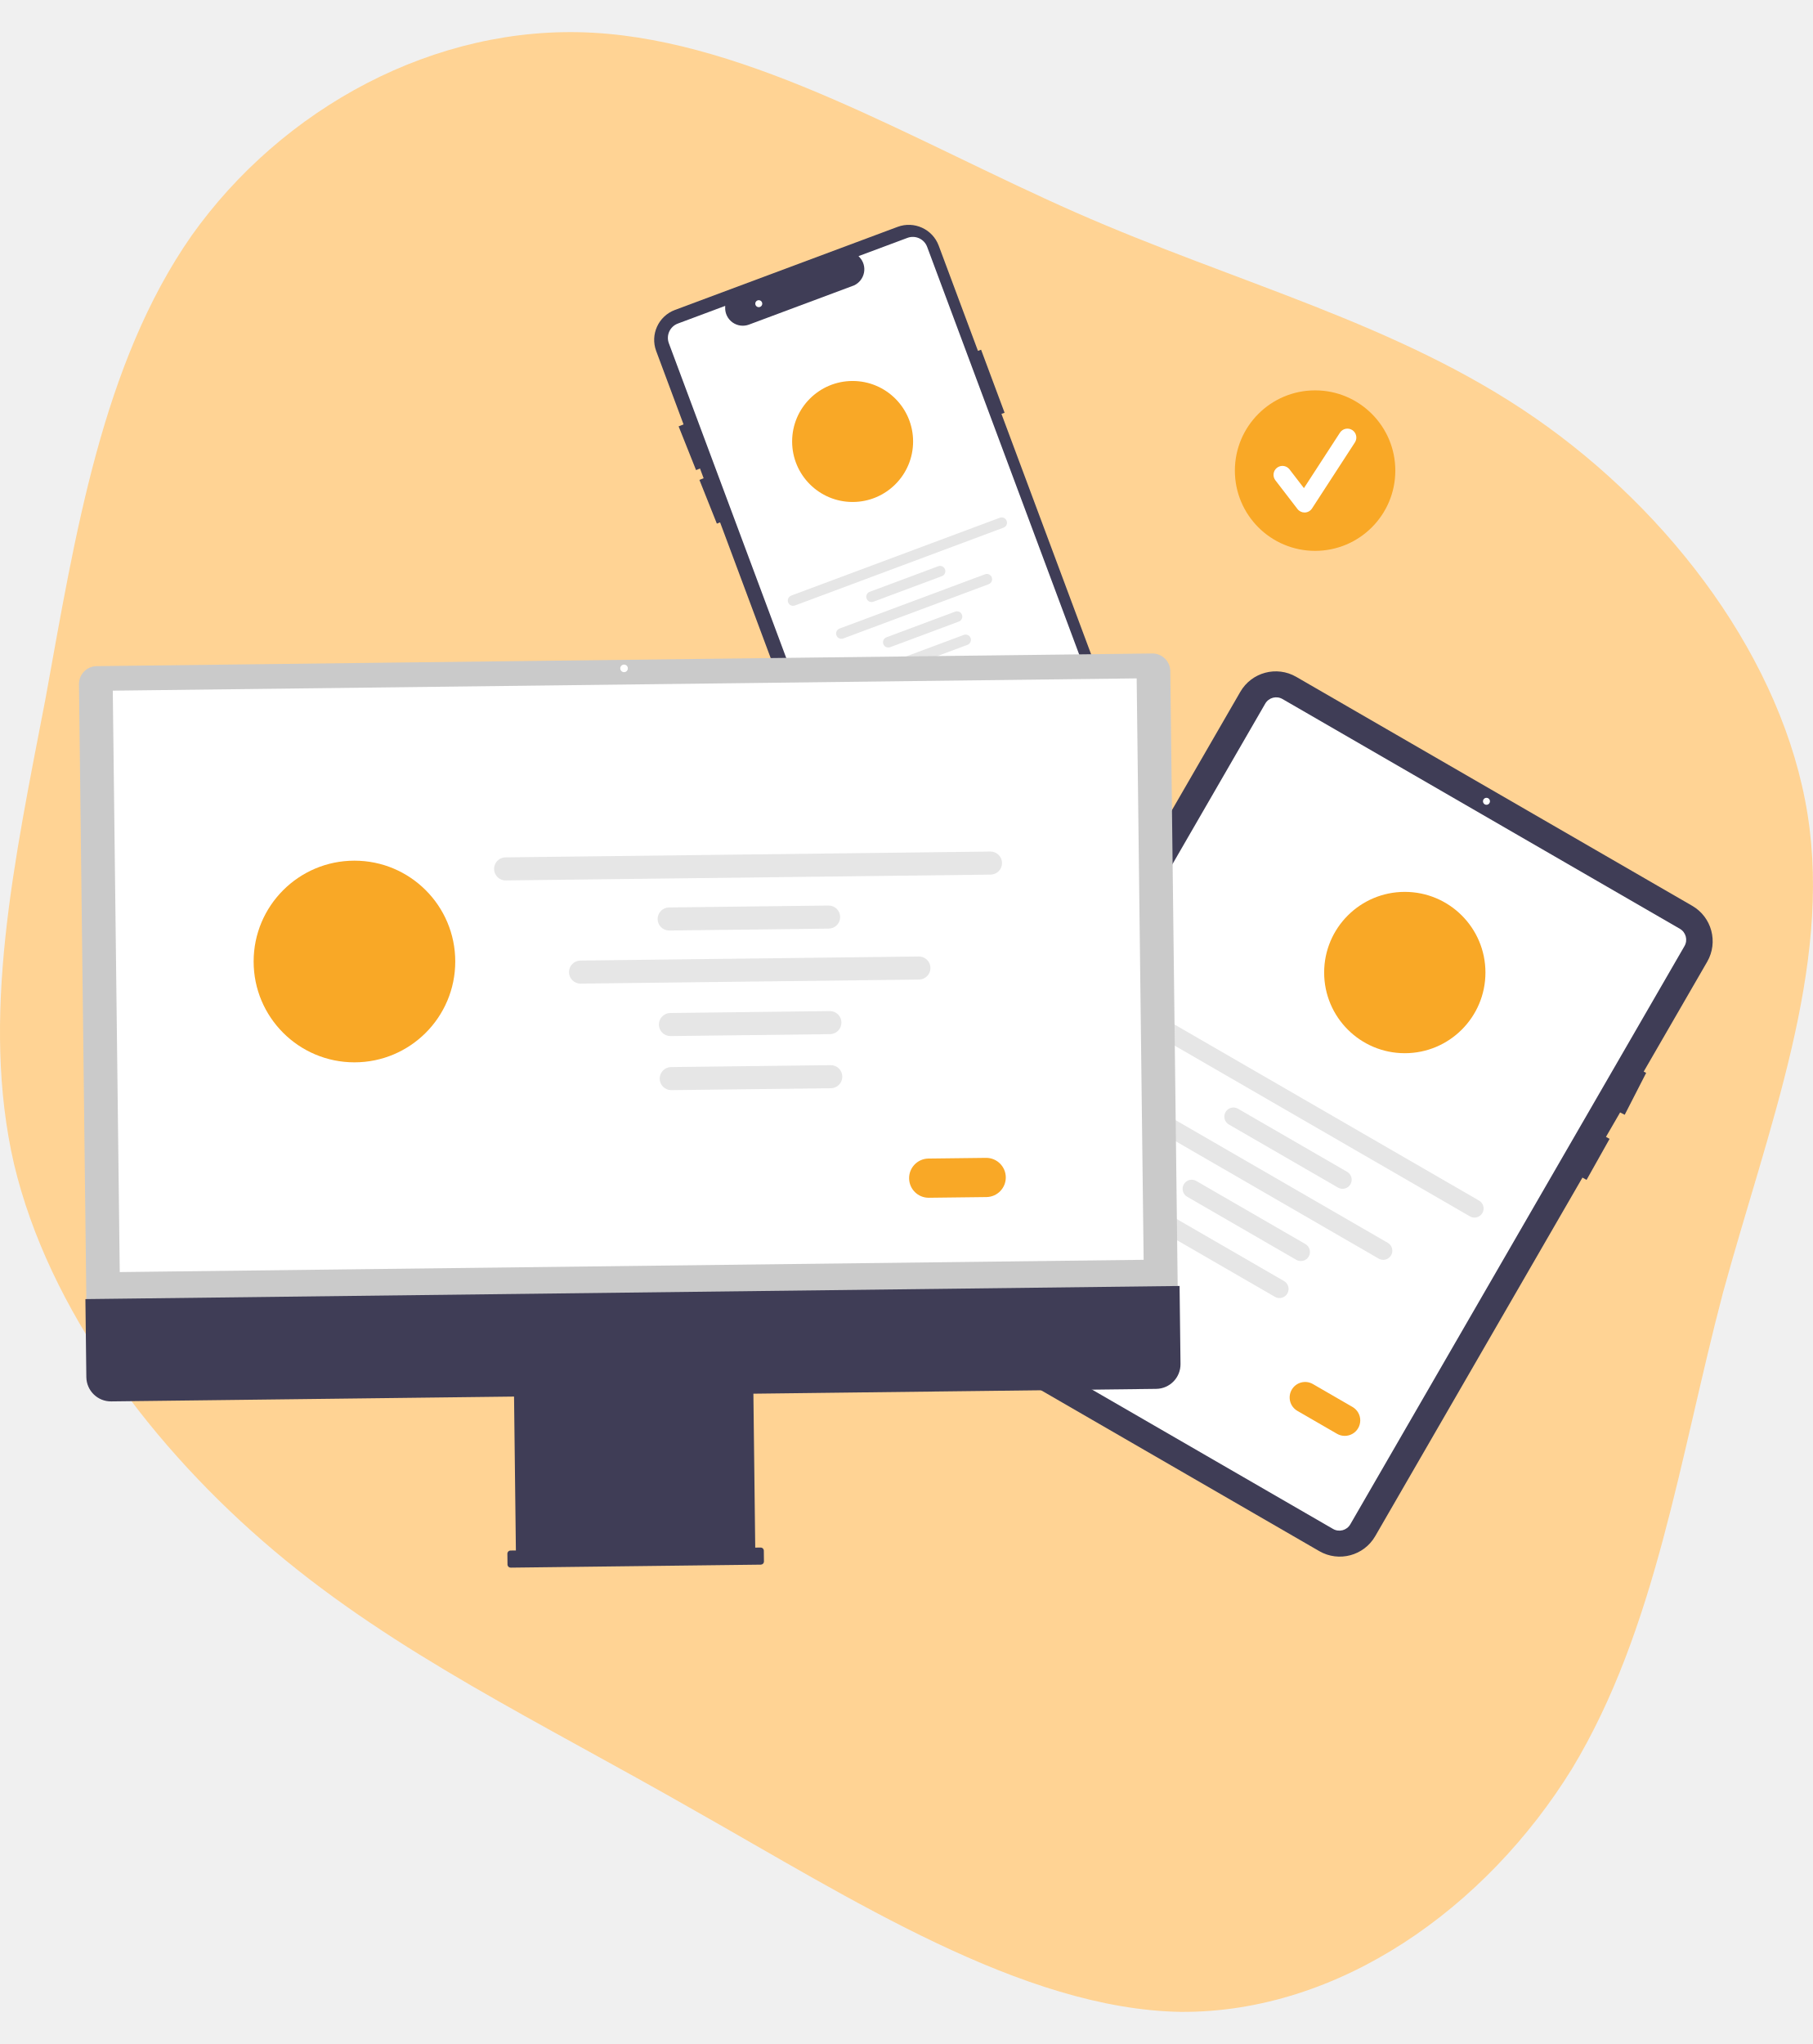
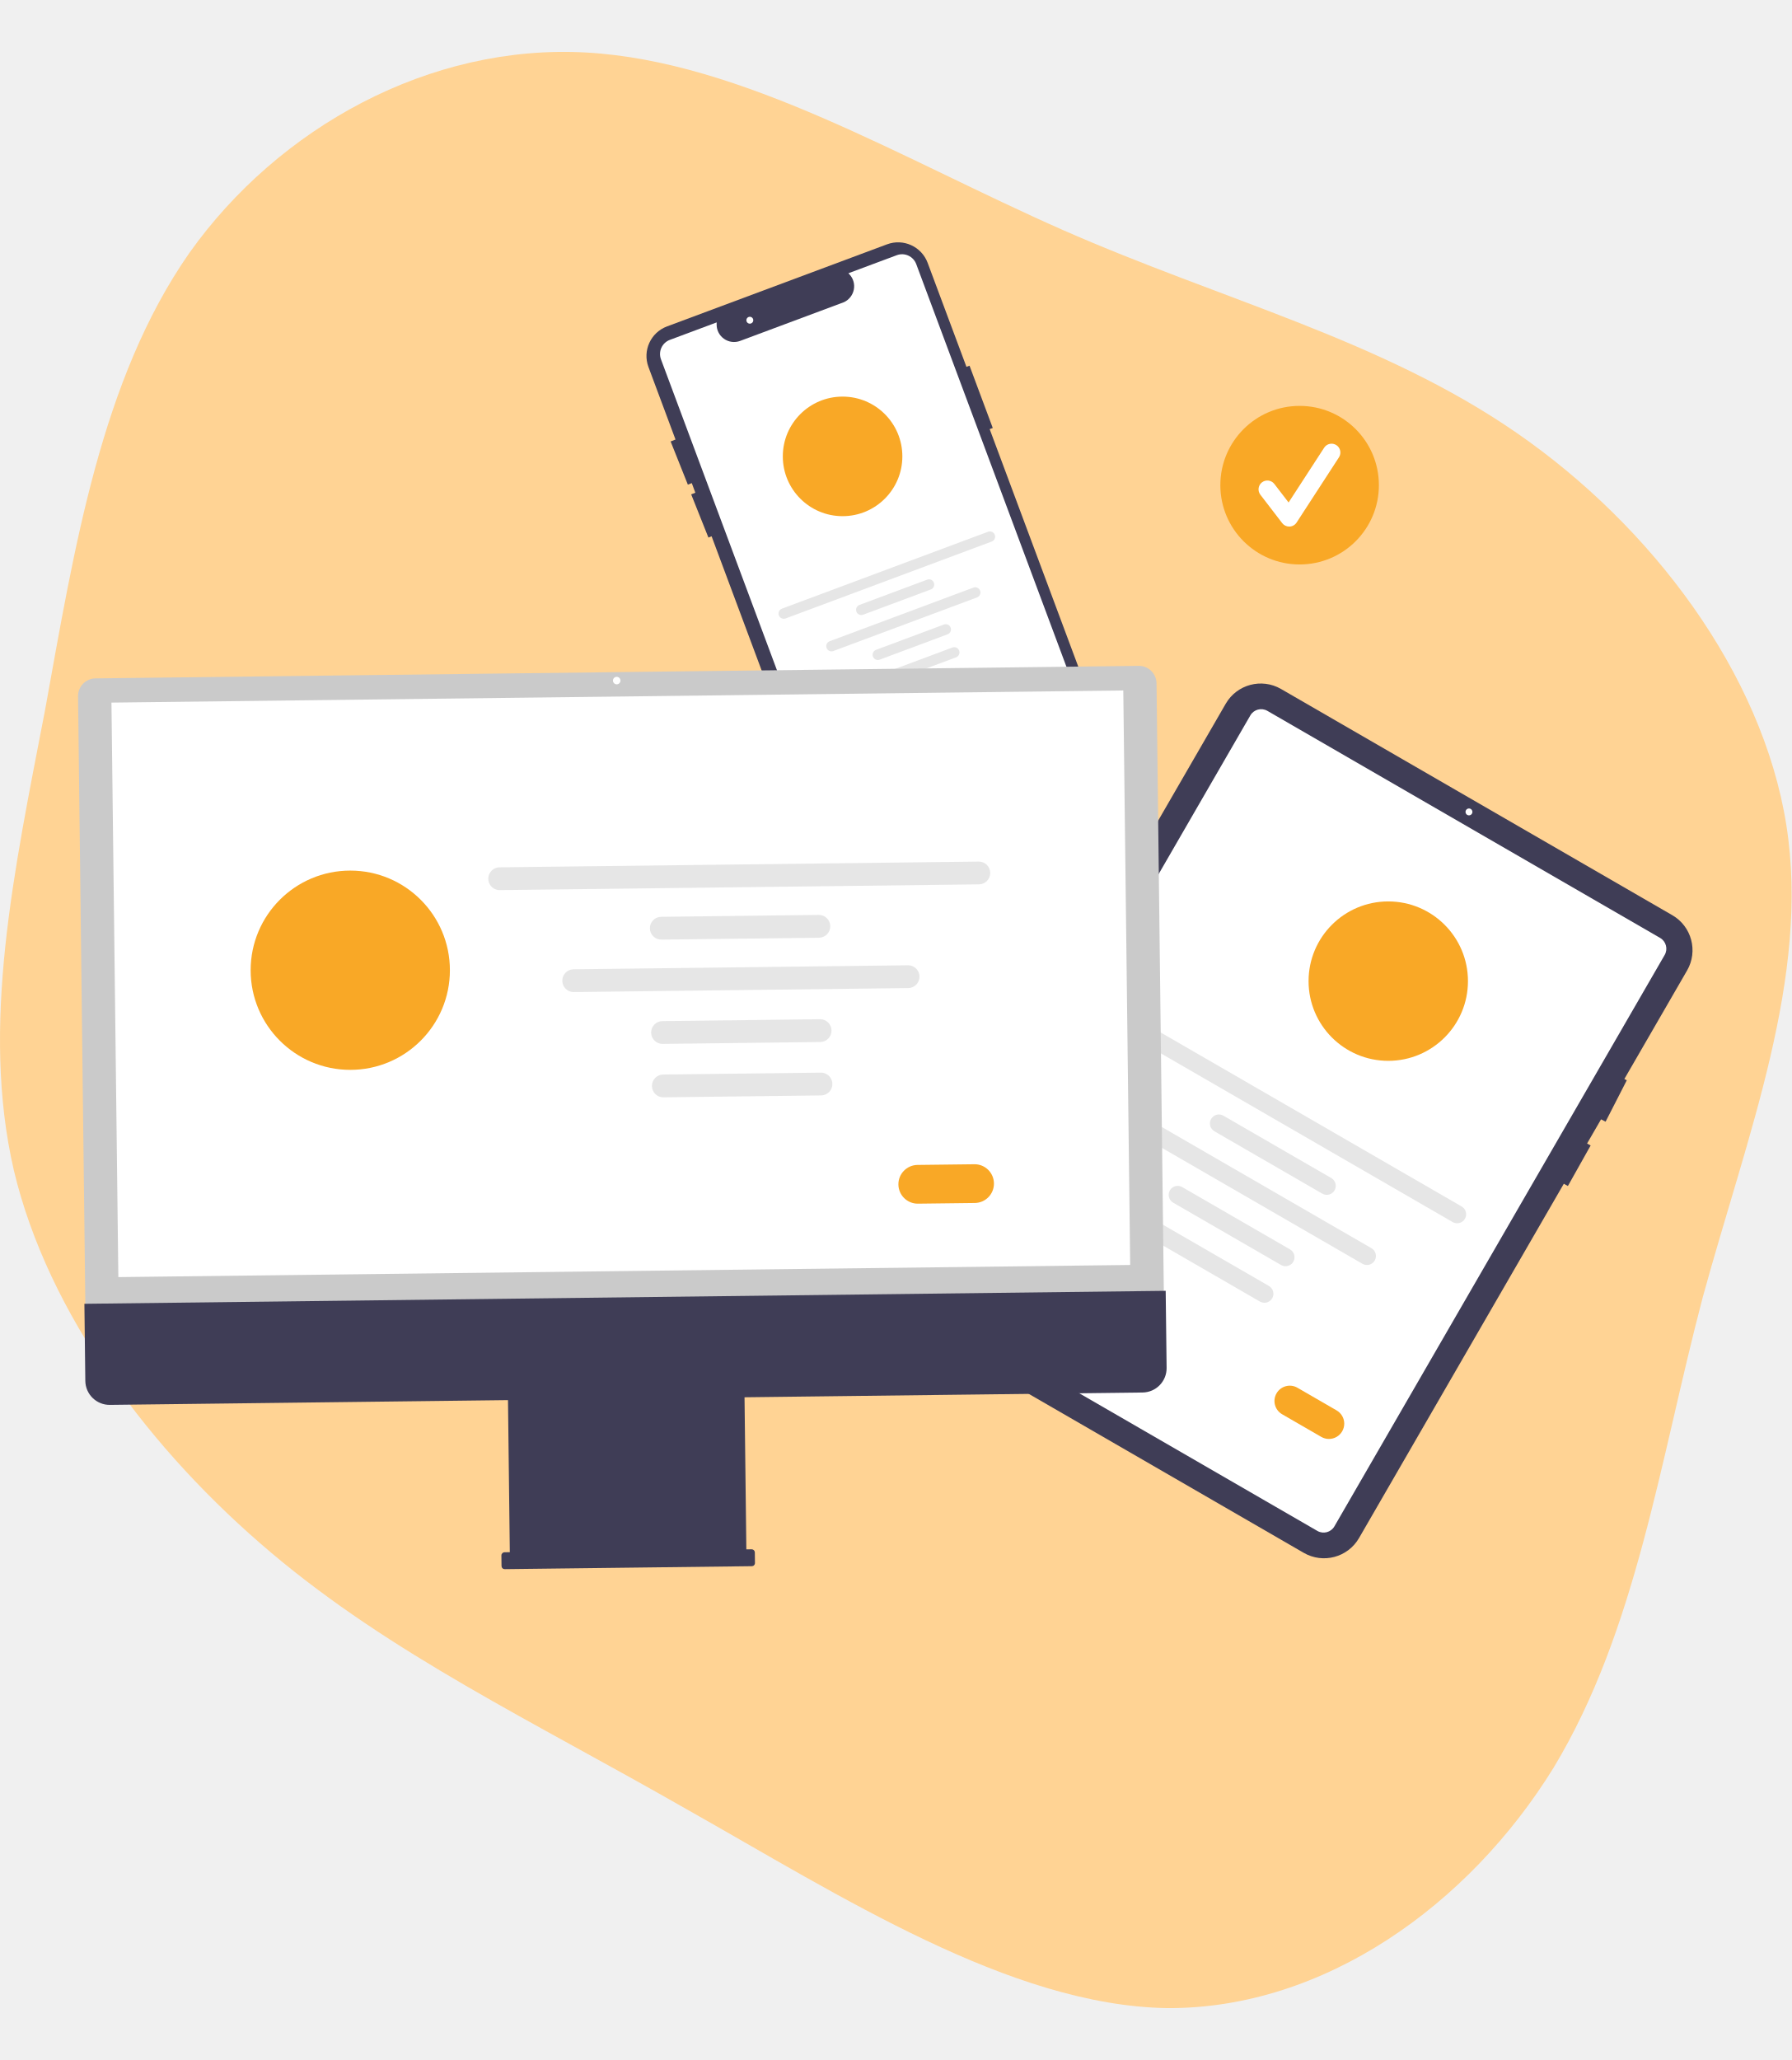
- <svg xmlns="http://www.w3.org/2000/svg" width="259.08" height="292.024" viewBox="0 0 359.08 392.024">
+ <svg xmlns="http://www.w3.org/2000/svg" width="200.08" height="230.024" viewBox="0 0 359.08 392.024">
  <defs>
    <style>.cls-1{fill:#ffd394;}.cls-2{fill:#f9a826;}.cls-3{fill:#fff;}.cls-4{fill:#3f3d56;}.cls-5{fill:#e6e6e6;}.cls-6{fill:#cacaca;}</style>
  </defs>
  <g id="Layer_2" data-name="Layer 2">
    <g id="Layer_1-2" data-name="Layer 1">
      <path class="cls-1" d="M358.015,154.921c4.823,30.402-7.79,61.951-16.755,94.671-8.619,32.749-13.242,66.698-29.897,94.269-17.001,27.542-46.038,48.357-77.497,48.162-31.465-.543-65.356-22.444-96.41-39.946-30.883-17.662-58.929-30.925-83.117-51.323S9.65,252.981,2.779,224.143c-6.701-28.998.045-59.996,6.252-92.252C14.892,99.605,20.208,65.713,37.936,40.313,55.839,15.101,86.154-1.619,117.466.125s63.438,21.417,95.472,35.533,63.966,21.981,91.064,40.714S353.192,124.519,358.015,154.921Z" />
      <circle class="cls-2" cx="260.47" cy="86.83" r="15.889" />
      <path class="cls-3" d="M258.402,95.125a1.767,1.767,0,0,1-1.422-.69l-4.404-5.728a1.768,1.768,0,0,1,2.802-2.155L258.259,90.3l7.152-11.012a1.768,1.768,0,0,1,2.965,1.925L259.863,94.32a1.768,1.768,0,0,1-1.412.803Z" />
      <path class="cls-4" d="M223.67,143.468,198.351,75.6l.619-.231-4.656-12.483-.619.231L185.921,42.28a6.325,6.325,0,0,0-8.137-3.716h0l-44.102,16.452a6.325,6.325,0,0,0-3.716,8.137v0l5.42,14.529-.977.39,3.453,8.655.782-.312.718,1.926-.833.332,3.453,8.655.637-.254,25.095,67.269a6.314,6.314,0,0,0,8.115,3.724l.022-.008,44.102-16.452A6.333,6.333,0,0,0,223.67,143.468Z" />
      <path class="cls-3" d="M173.496,165.84a3.037,3.037,0,0,1-2.874-1.973L132.474,61.61a3.031,3.031,0,0,1,1.78-3.899l9.383-3.501-.01.33a3.494,3.494,0,0,0,4.713,3.379l20.825-7.769a3.538,3.538,0,0,0,1.961-2.525,3.465,3.465,0,0,0-.862-3.023l-.224-.243,9.693-3.616a3.035,3.035,0,0,1,3.899,1.781l36.396,97.561a8.052,8.052,0,0,1-4.724,10.346L174.521,165.647A3.037,3.037,0,0,1,173.496,165.84Z" />
      <circle class="cls-2" cx="168.87" cy="81.061" r="11.98" />
      <path class="cls-5" d="M198.763,98.126l-41.306,15.409a1.048,1.048,0,1,1-.737-1.962l.004-.002,41.306-15.409a1.048,1.048,0,0,1,.733,1.964Z" />
      <path class="cls-5" d="M186.557,107.728,172.97,112.797a1.048,1.048,0,0,1-.736-1.962l.003-.001,13.586-5.069a1.048,1.048,0,0,1,.733,1.964Z" />
      <path class="cls-5" d="M189.911,116.719l-13.587,5.069a1.048,1.048,0,1,1-.736-1.962l.004-.001,13.587-5.069a1.048,1.048,0,0,1,.733,1.964Z" />
      <path class="cls-5" d="M191.629,121.323l-13.586,5.069a1.048,1.048,0,0,1-.737-1.962l.004-.001L190.896,119.36a1.048,1.048,0,0,1,.737,1.962l-.004.001Z" />
      <path class="cls-5" d="M195.83,109.318,167.004,120.072a1.048,1.048,0,0,1-.737-1.962l.004-.002,28.826-10.754a1.048,1.048,0,0,1,.737,1.962Z" />
      <path class="cls-2" d="M190.277,132.568l-4.933,1.84a1.782,1.782,0,0,1-1.246-3.339l4.933-1.84a1.782,1.782,0,0,1,1.246,3.339Z" />
      <circle class="cls-3" cx="150.282" cy="53.774" r="0.689" />
      <path class="cls-3" d="M298.949,244.129a9.873,9.873,0,0,1,4.165-5.867c.206-.135-.014-.447-.22-.313a10.27,10.27,0,0,0-4.322,6.114c-.059.239.318.303.377.066Z" />
      <path class="cls-4" d="M338.132,184.075,325.551,205.836l.491.252-4.249,8.296-.911-.468-2.8,4.839.715.4-4.562,8.122-.813-.456-41.05,71.011a8.108,8.108,0,0,1-11.067,2.959l-78.442-45.345a8.107,8.107,0,0,1-2.959-11.067l65.76-113.755a8.108,8.108,0,0,1,11.067-2.959l78.442,45.346A8.111,8.111,0,0,1,338.132,184.075Z" />
      <path class="cls-3" d="M264.029,296.396l-78.718-45.505a2.5,2.5,0,0,1-.912-3.411l66.196-114.512a2.5,2.5,0,0,1,3.411-.912l78.718,45.505a2.5,2.5,0,0,1,.912,3.411L267.44,295.484A2.5,2.5,0,0,1,264.029,296.396Z" />
      <circle class="cls-3" cx="294.412" cy="152.309" r="0.689" />
      <path class="cls-5" d="M291.133,234.498l-65.71-37.985a1.804,1.804,0,0,1,1.793-3.131l.013.007,65.71,37.985a1.804,1.804,0,0,1-1.796,3.13Z" />
      <path class="cls-5" d="M265.009,228.803,243.395,216.309a1.804,1.804,0,1,1,1.802-3.126l.004.002L266.815,225.68a1.804,1.804,0,0,1-1.806,3.124Z" />
      <path class="cls-5" d="M256.741,243.105l-21.614-12.494a1.804,1.804,0,0,1,1.806-3.124l21.614,12.494a1.804,1.804,0,0,1-1.802,3.126Z" />
      <path class="cls-5" d="M252.507,250.43,230.893,237.936a1.804,1.804,0,0,1,1.806-3.124h0l21.614,12.494a1.804,1.804,0,1,1-1.796,3.13l-.01-.006Z" />
      <path class="cls-5" d="M273.055,242.861l-45.857-26.509a1.804,1.804,0,0,1,1.806-3.124l45.857,26.509a1.804,1.804,0,1,1-1.796,3.13Z" />
      <path class="cls-2" d="M264.791,277.541l-7.848-4.537a3.068,3.068,0,0,1,3.071-5.312l7.848,4.537a3.068,3.068,0,1,1-3.071,5.312Z" />
      <circle class="cls-2" cx="278.236" cy="186.219" r="15.973" />
      <path class="cls-6" d="M17.144,254.264l216.149-2.592-1.501-125.137a3.541,3.541,0,0,0-3.579-3.494L19.137,125.549a3.541,3.541,0,0,0-3.494,3.579Z" />
      <rect class="cls-3" x="23.021" y="129.182" width="202.807" height="115.137" transform="translate(-2.2304 1.5054) rotate(-0.687)" />
      <path class="cls-4" d="M16.915,250.881l.185,15.442a4.875,4.875,0,0,0,4.933,4.816h0l79.779-.957.365,30.475-1.06.013a.633.633,0,0,0-.626.641v0l.025,2.12a.633.633,0,0,0,.641.626h0l49.526-.594a.633.633,0,0,0,.626-.641v0l-.025-2.12a.633.633,0,0,0-.641-.626h0l-1.06.013-.365-30.475,79.779-.957a4.875,4.875,0,0,0,4.816-4.933h0l-.185-15.442Z" />
      <path class="cls-5" d="M196.247,166.826l-96.035,1.152a2.283,2.283,0,1,1-.055-4.565l96.035-1.152a2.283,2.283,0,0,1,.055,4.565Z" />
      <path class="cls-5" d="M164.148,177.517l-31.588.379a2.283,2.283,0,0,1-.055-4.566l31.588-.379a2.283,2.283,0,1,1,.055,4.566Z" />
      <path class="cls-5" d="M164.399,198.418l-31.588.379a2.283,2.283,0,1,1-.055-4.566l31.588-.379a2.283,2.283,0,0,1,.055,4.566Z" />
      <path class="cls-5" d="M164.527,209.124l-31.588.379a2.283,2.283,0,0,1-.064-4.565l.01,0,31.588-.379a2.283,2.283,0,1,1,.064,4.565Z" />
      <path class="cls-5" d="M181.987,187.608l-67.02.804a2.283,2.283,0,0,1-.055-4.565l67.02-.804a2.283,2.283,0,1,1,.055,4.565Z" />
      <path class="cls-2" d="M195.414,230.677l-11.47.138a3.882,3.882,0,0,1-.093-7.763h0l11.47-.138a3.882,3.882,0,0,1,.093,7.763Z" />
      <circle class="cls-2" cx="70.202" cy="184.033" r="19.967" />
      <circle class="cls-3" cx="123.601" cy="125.989" r="0.752" />
    </g>
  </g>
</svg>
